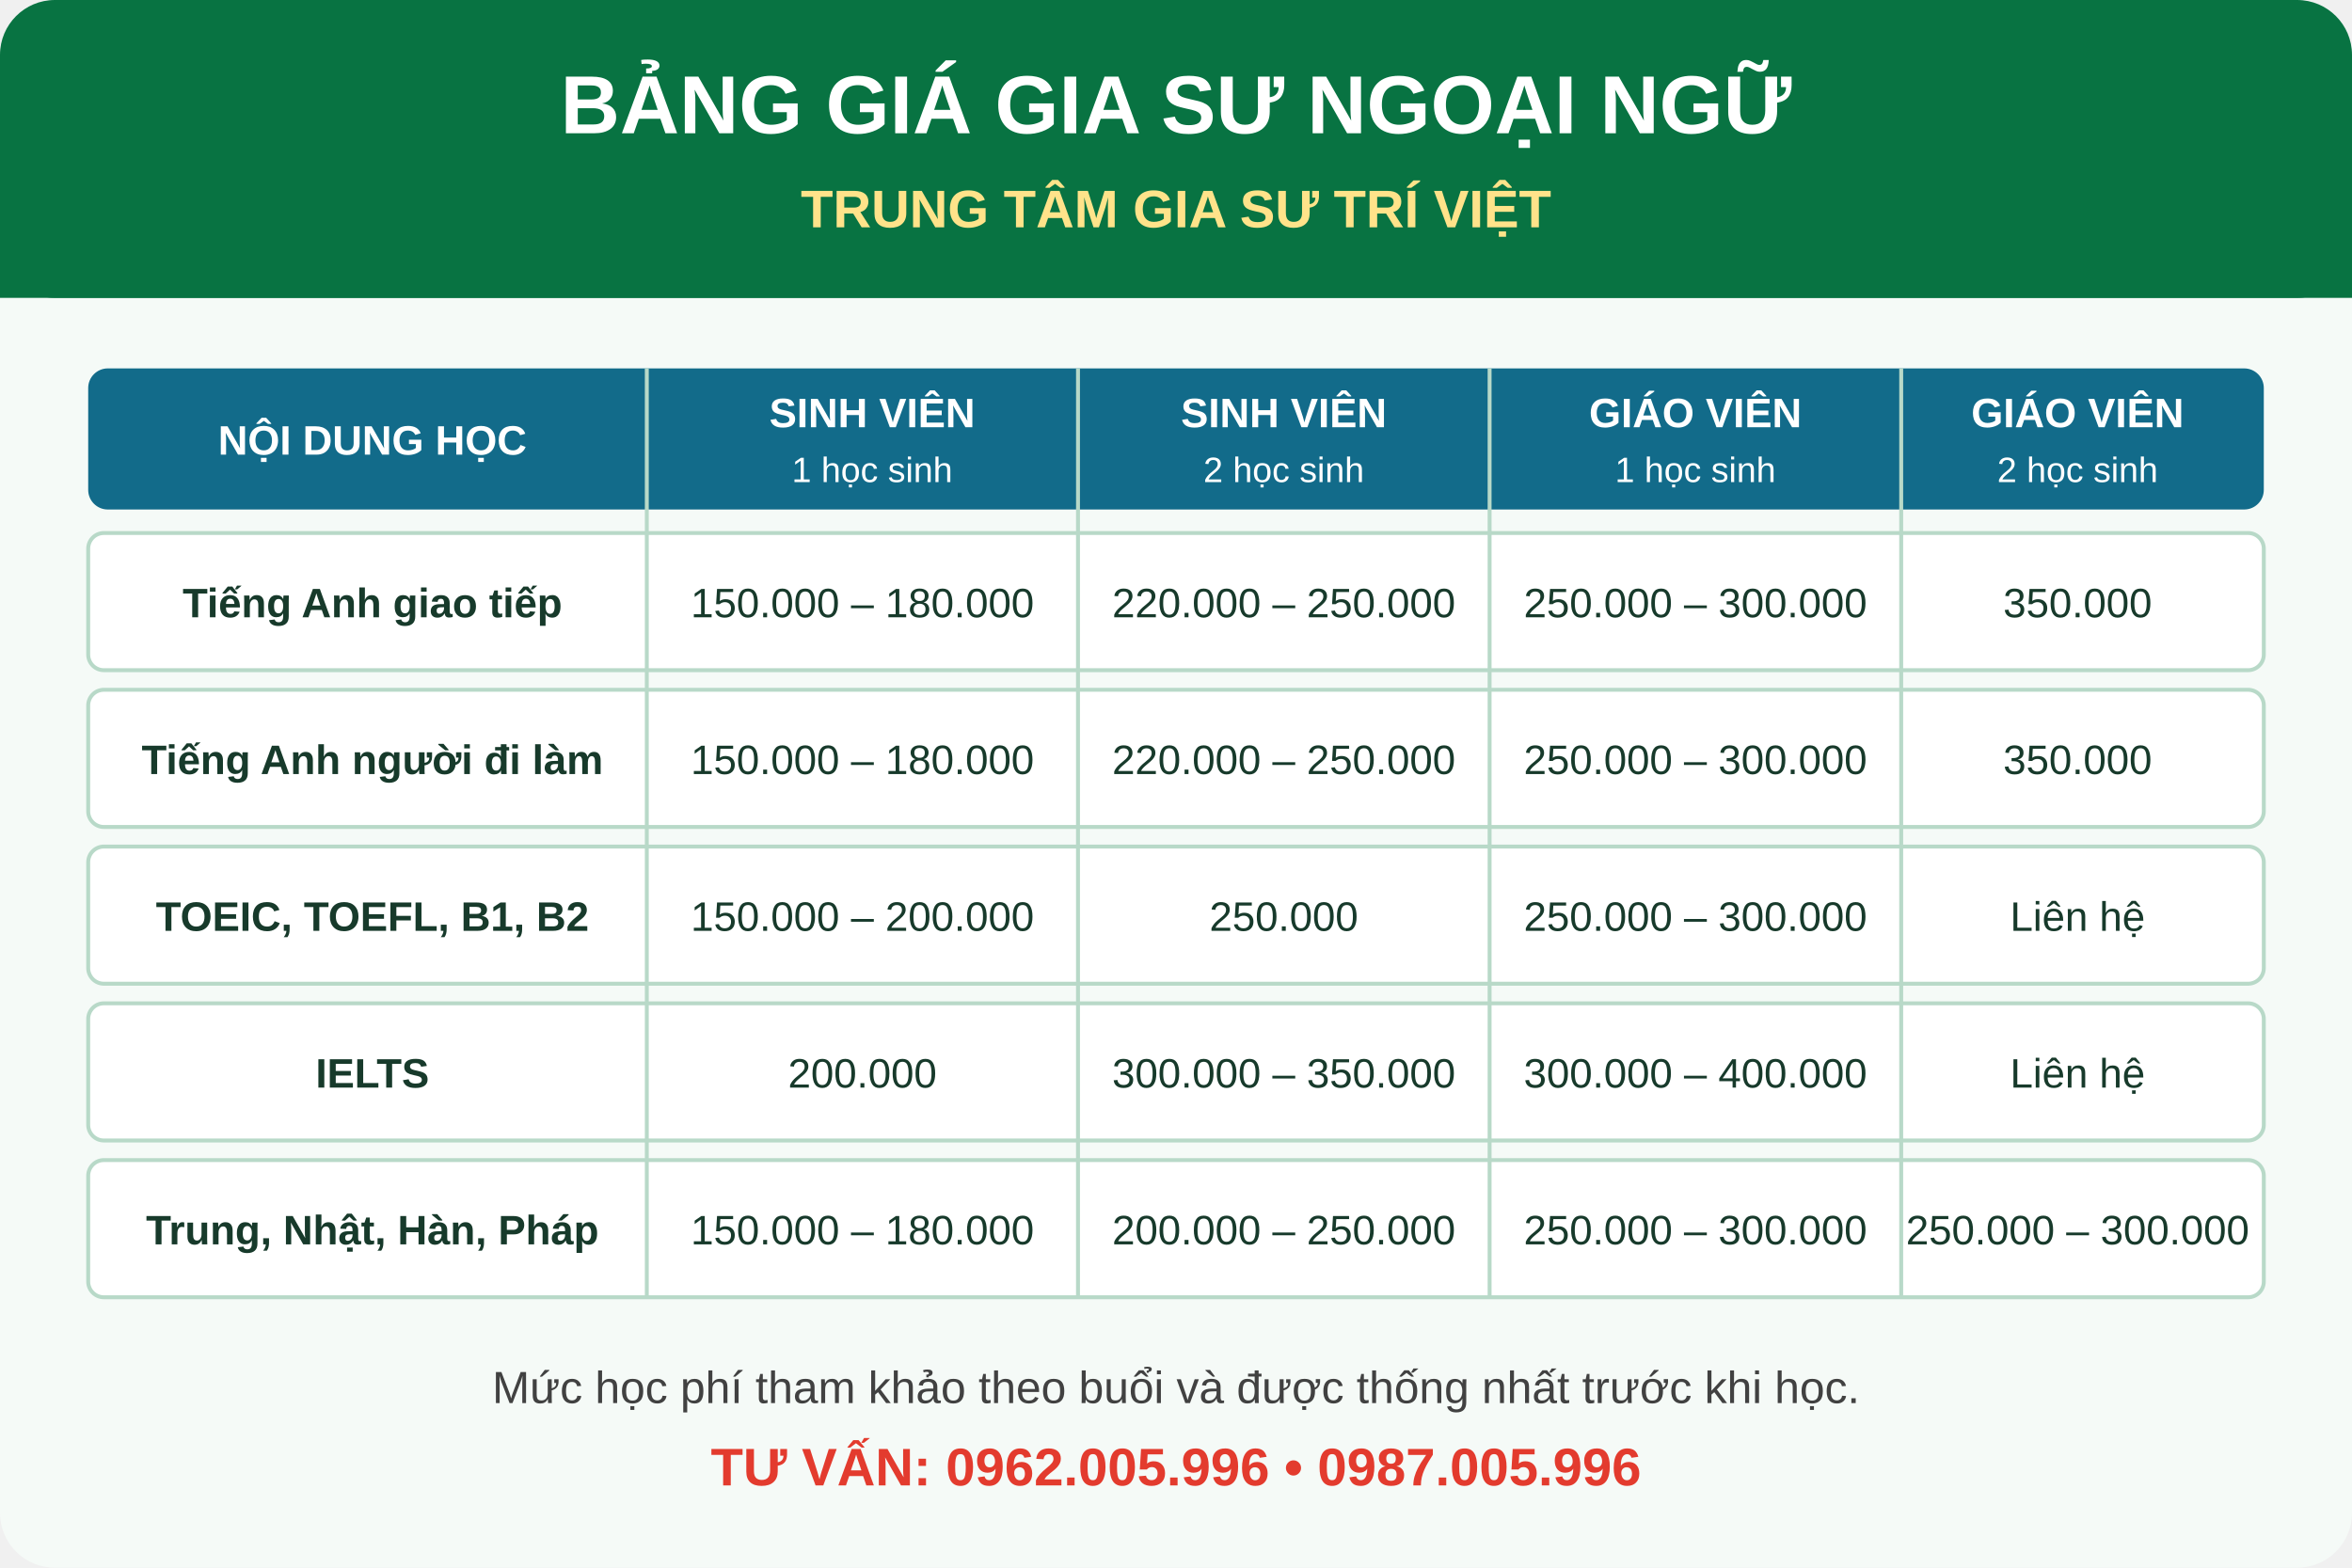
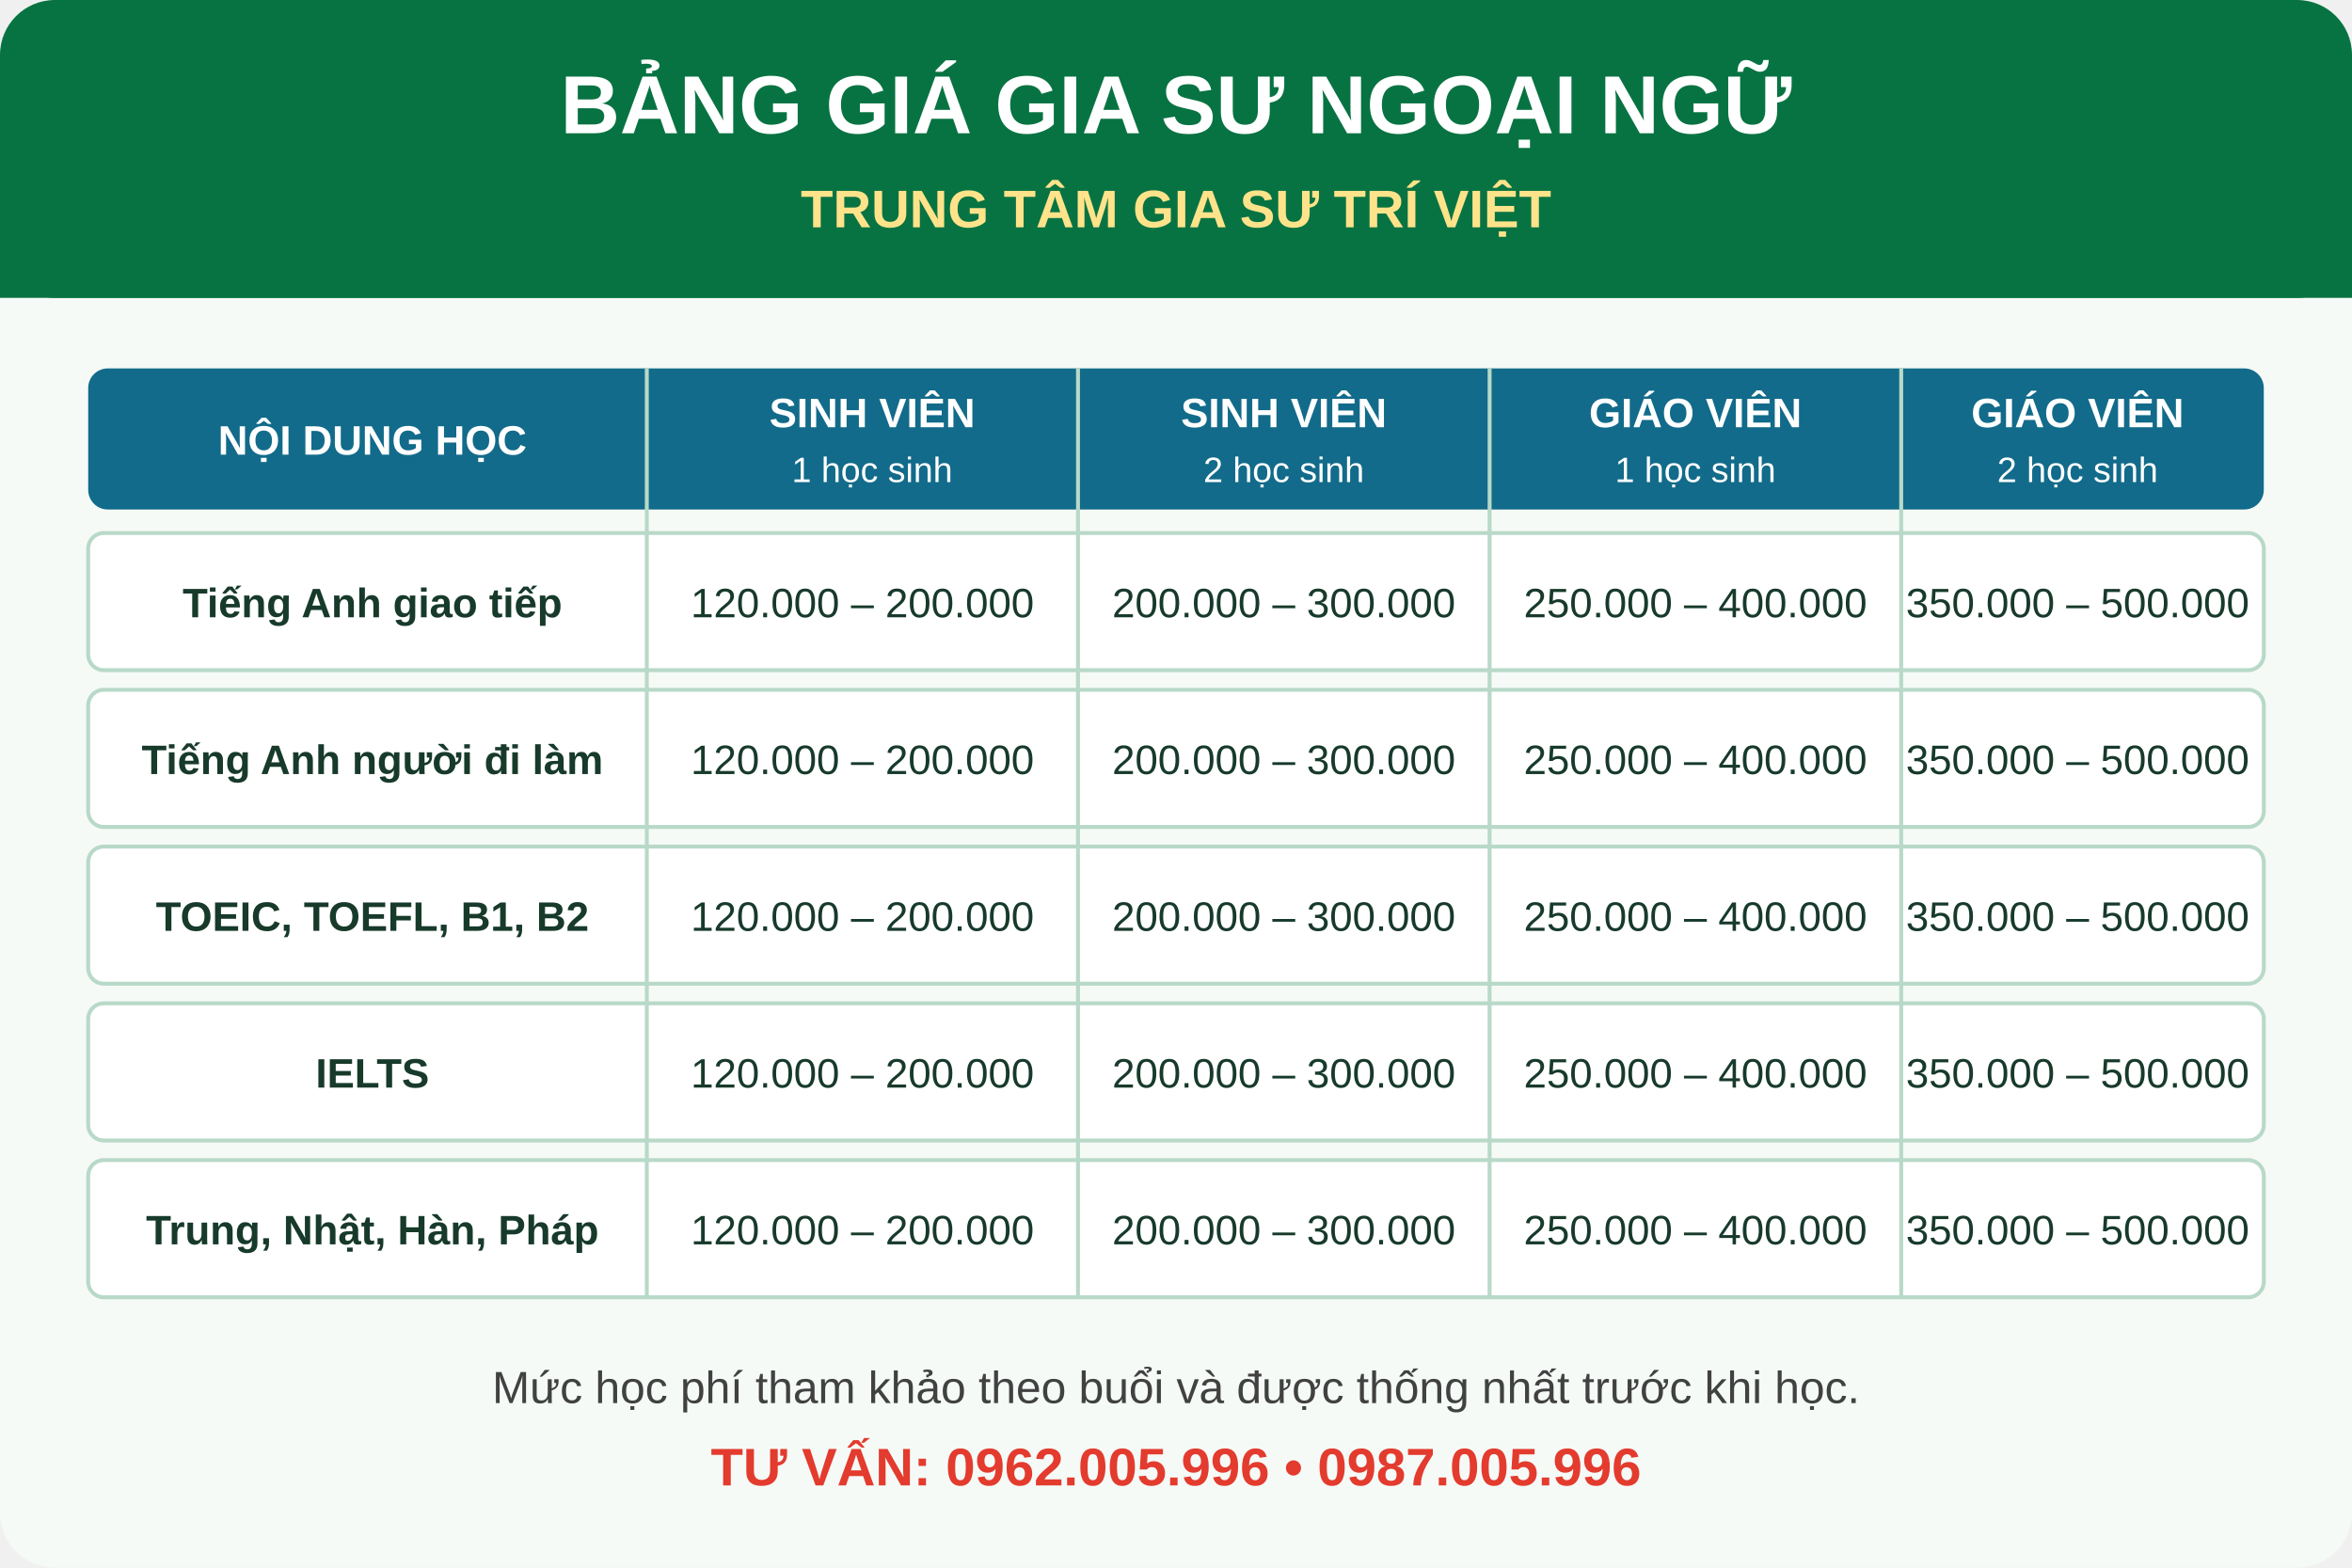
<svg xmlns="http://www.w3.org/2000/svg" width="1200" height="800" viewBox="0 0 1200 800" role="img" aria-labelledby="title desc">
  <rect width="1200" height="800" rx="28" fill="#f5faf7" />
  <rect width="1200" height="152" rx="28" fill="#087342" />
  <rect y="124" width="1200" height="28" fill="#087342" />
  <text x="600" y="68" fill="#ffffff" font-family="Arial, sans-serif" font-size="42" font-weight="700" text-anchor="middle">BẢNG GIÁ GIA SƯ NGOẠI NGỮ</text>
  <text x="600" y="116" fill="#ffe38a" font-family="Arial, sans-serif" font-size="27" font-weight="700" text-anchor="middle">TRUNG TÂM GIA SƯ TRÍ VIỆT</text>
  <g font-family="Arial, sans-serif" font-size="21" text-anchor="middle">
    <rect x="45" y="188" width="1110" height="72" rx="10" fill="#126b8a" />
    <text x="190" y="232" fill="#ffffff" font-weight="700">NỘI DUNG HỌC</text>
    <text x="445" y="218" fill="#ffffff" font-weight="700">SINH VIÊN</text>
    <text x="445" y="246" fill="#ffffff" font-size="18">1 học sinh</text>
    <text x="655" y="218" fill="#ffffff" font-weight="700">SINH VIÊN</text>
    <text x="655" y="246" fill="#ffffff" font-size="18">2 học sinh</text>
    <text x="865" y="218" fill="#ffffff" font-weight="700">GIÁO VIÊN</text>
    <text x="865" y="246" fill="#ffffff" font-size="18">1 học sinh</text>
    <text x="1060" y="218" fill="#ffffff" font-weight="700">GIÁO VIÊN</text>
    <text x="1060" y="246" fill="#ffffff" font-size="18">2 học sinh</text>
    <g fill="#ffffff" stroke="#b8d9c8" stroke-width="2">
      <rect x="45" y="272" width="1110" height="70" rx="8" />
      <rect x="45" y="352" width="1110" height="70" rx="8" />
      <rect x="45" y="432" width="1110" height="70" rx="8" />
      <rect x="45" y="512" width="1110" height="70" rx="8" />
      <rect x="45" y="592" width="1110" height="70" rx="8" />
    </g>
    <g stroke="#b8d9c8" stroke-width="2">
      <path d="M330 188v474M550 188v474M760 188v474M970 188v474" />
    </g>
    <g fill="#173a2b">
      <text x="190" y="315" font-weight="700">Tiếng Anh giao tiếp</text>
-       <text x="440" y="315">150.000 – 180.000</text>
-       <text x="655" y="315">220.000 – 250.000</text>
-       <text x="865" y="315">250.000 – 300.000</text>
-       <text x="1060" y="315">350.000</text>
+       <text x="440" y="315">120.000 – 200.000</text>
+       <text x="655" y="315">200.000 – 300.000</text>
+       <text x="865" y="315">250.000 – 400.000</text>
+       <text x="1060" y="315">350.000 – 500.000</text>
      <text x="190" y="395" font-weight="700">Tiếng Anh người đi làm</text>
-       <text x="440" y="395">150.000 – 180.000</text>
-       <text x="655" y="395">220.000 – 250.000</text>
-       <text x="865" y="395">250.000 – 300.000</text>
-       <text x="1060" y="395">350.000</text>
+       <text x="440" y="395">120.000 – 200.000</text>
+       <text x="655" y="395">200.000 – 300.000</text>
+       <text x="865" y="395">250.000 – 400.000</text>
+       <text x="1060" y="395">350.000 – 500.000</text>
      <text x="190" y="475" font-weight="700">TOEIC, TOEFL, B1, B2</text>
-       <text x="440" y="475">150.000 – 200.000</text>
-       <text x="655" y="475">250.000</text>
-       <text x="865" y="475">250.000 – 300.000</text>
-       <text x="1060" y="475">Liên hệ</text>
+       <text x="440" y="475">120.000 – 200.000</text>
+       <text x="655" y="475">200.000 – 300.000</text>
+       <text x="865" y="475">250.000 – 400.000</text>
+       <text x="1060" y="475">350.000 – 500.000</text>
      <text x="190" y="555" font-weight="700">IELTS</text>
-       <text x="440" y="555">200.000</text>
-       <text x="655" y="555">300.000 – 350.000</text>
-       <text x="865" y="555">300.000 – 400.000</text>
-       <text x="1060" y="555">Liên hệ</text>
+       <text x="440" y="555">120.000 – 200.000</text>
+       <text x="655" y="555">200.000 – 300.000</text>
+       <text x="865" y="555">250.000 – 400.000</text>
+       <text x="1060" y="555">350.000 – 500.000</text>
      <text x="190" y="635" font-weight="700">Trung, Nhật, Hàn, Pháp</text>
-       <text x="440" y="635">150.000 – 180.000</text>
-       <text x="655" y="635">200.000 – 250.000</text>
-       <text x="865" y="635">250.000 – 300.000</text>
-       <text x="1060" y="635">250.000 – 300.000</text>
+       <text x="440" y="635">120.000 – 200.000</text>
+       <text x="655" y="635">200.000 – 300.000</text>
+       <text x="865" y="635">250.000 – 400.000</text>
+       <text x="1060" y="635">350.000 – 500.000</text>
    </g>
  </g>
  <text x="600" y="716" fill="#414141" font-family="Arial, sans-serif" font-size="23" text-anchor="middle">Mức học phí tham khảo theo buổi và được thống nhất trước khi học.</text>
  <text x="600" y="758" fill="#e33b2e" font-family="Arial, sans-serif" font-size="27" font-weight="700" text-anchor="middle">TƯ VẤN: 0962.005.996 • 0987.005.996</text>
</svg>
